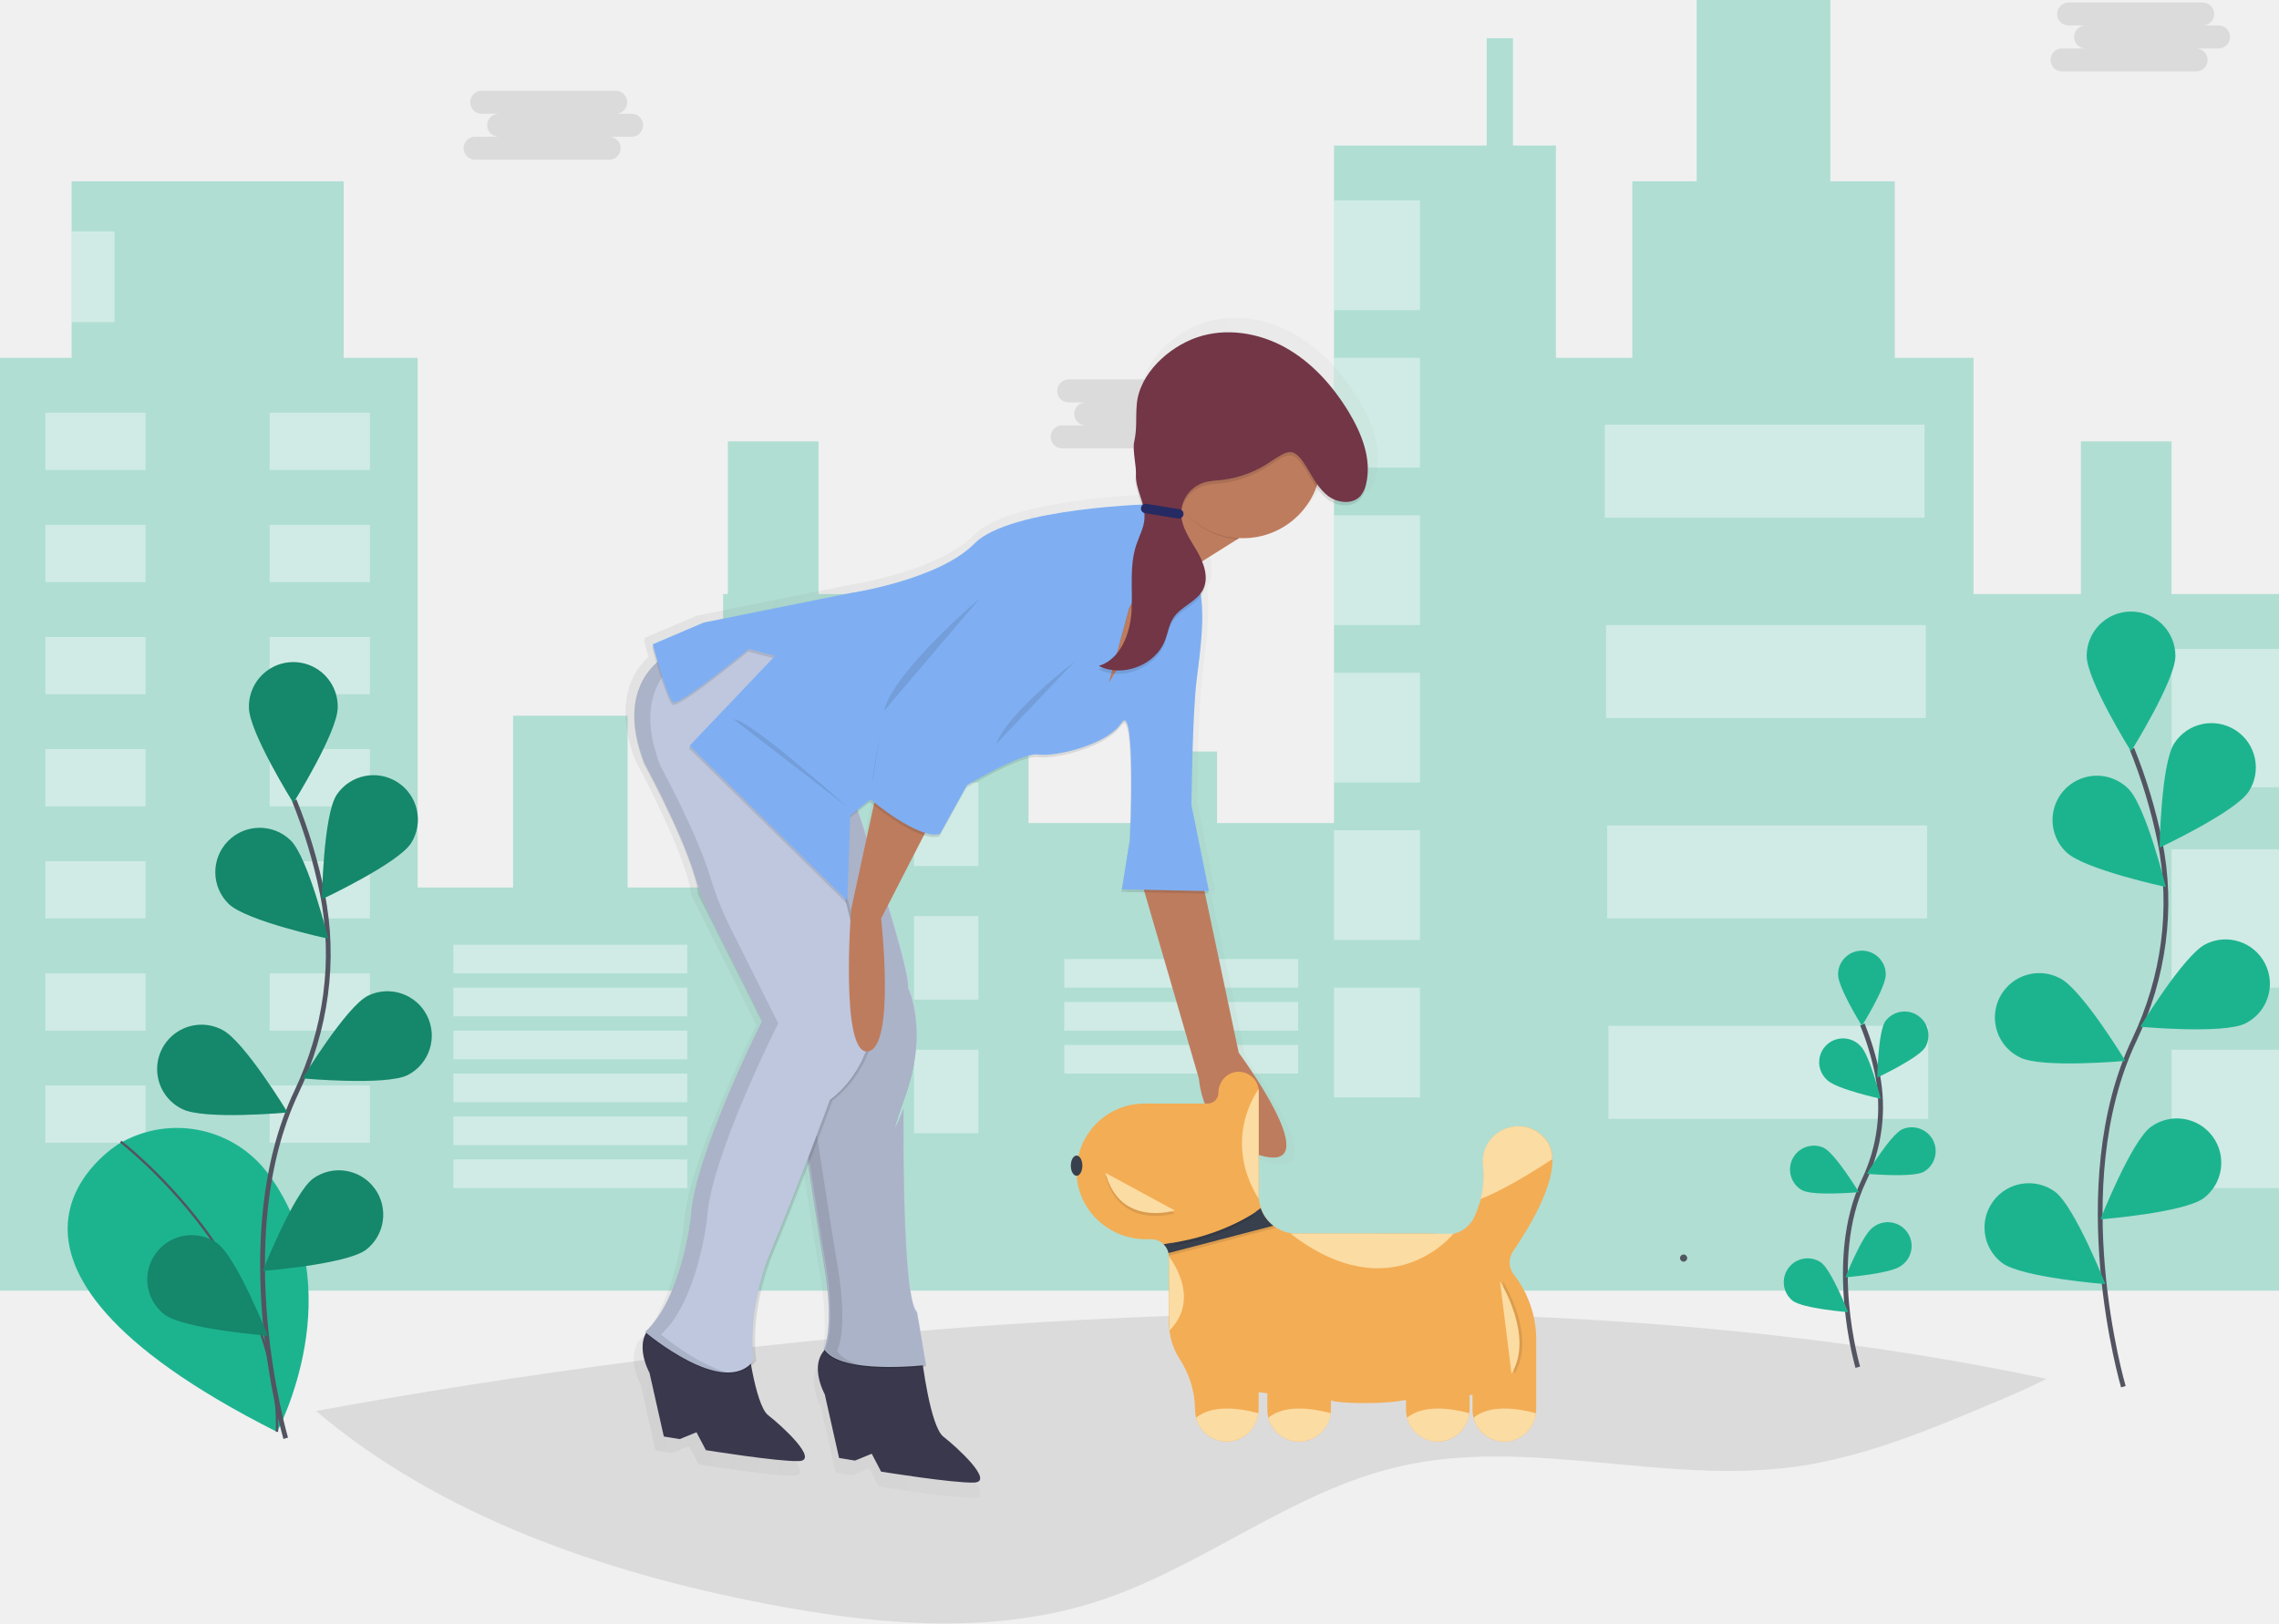
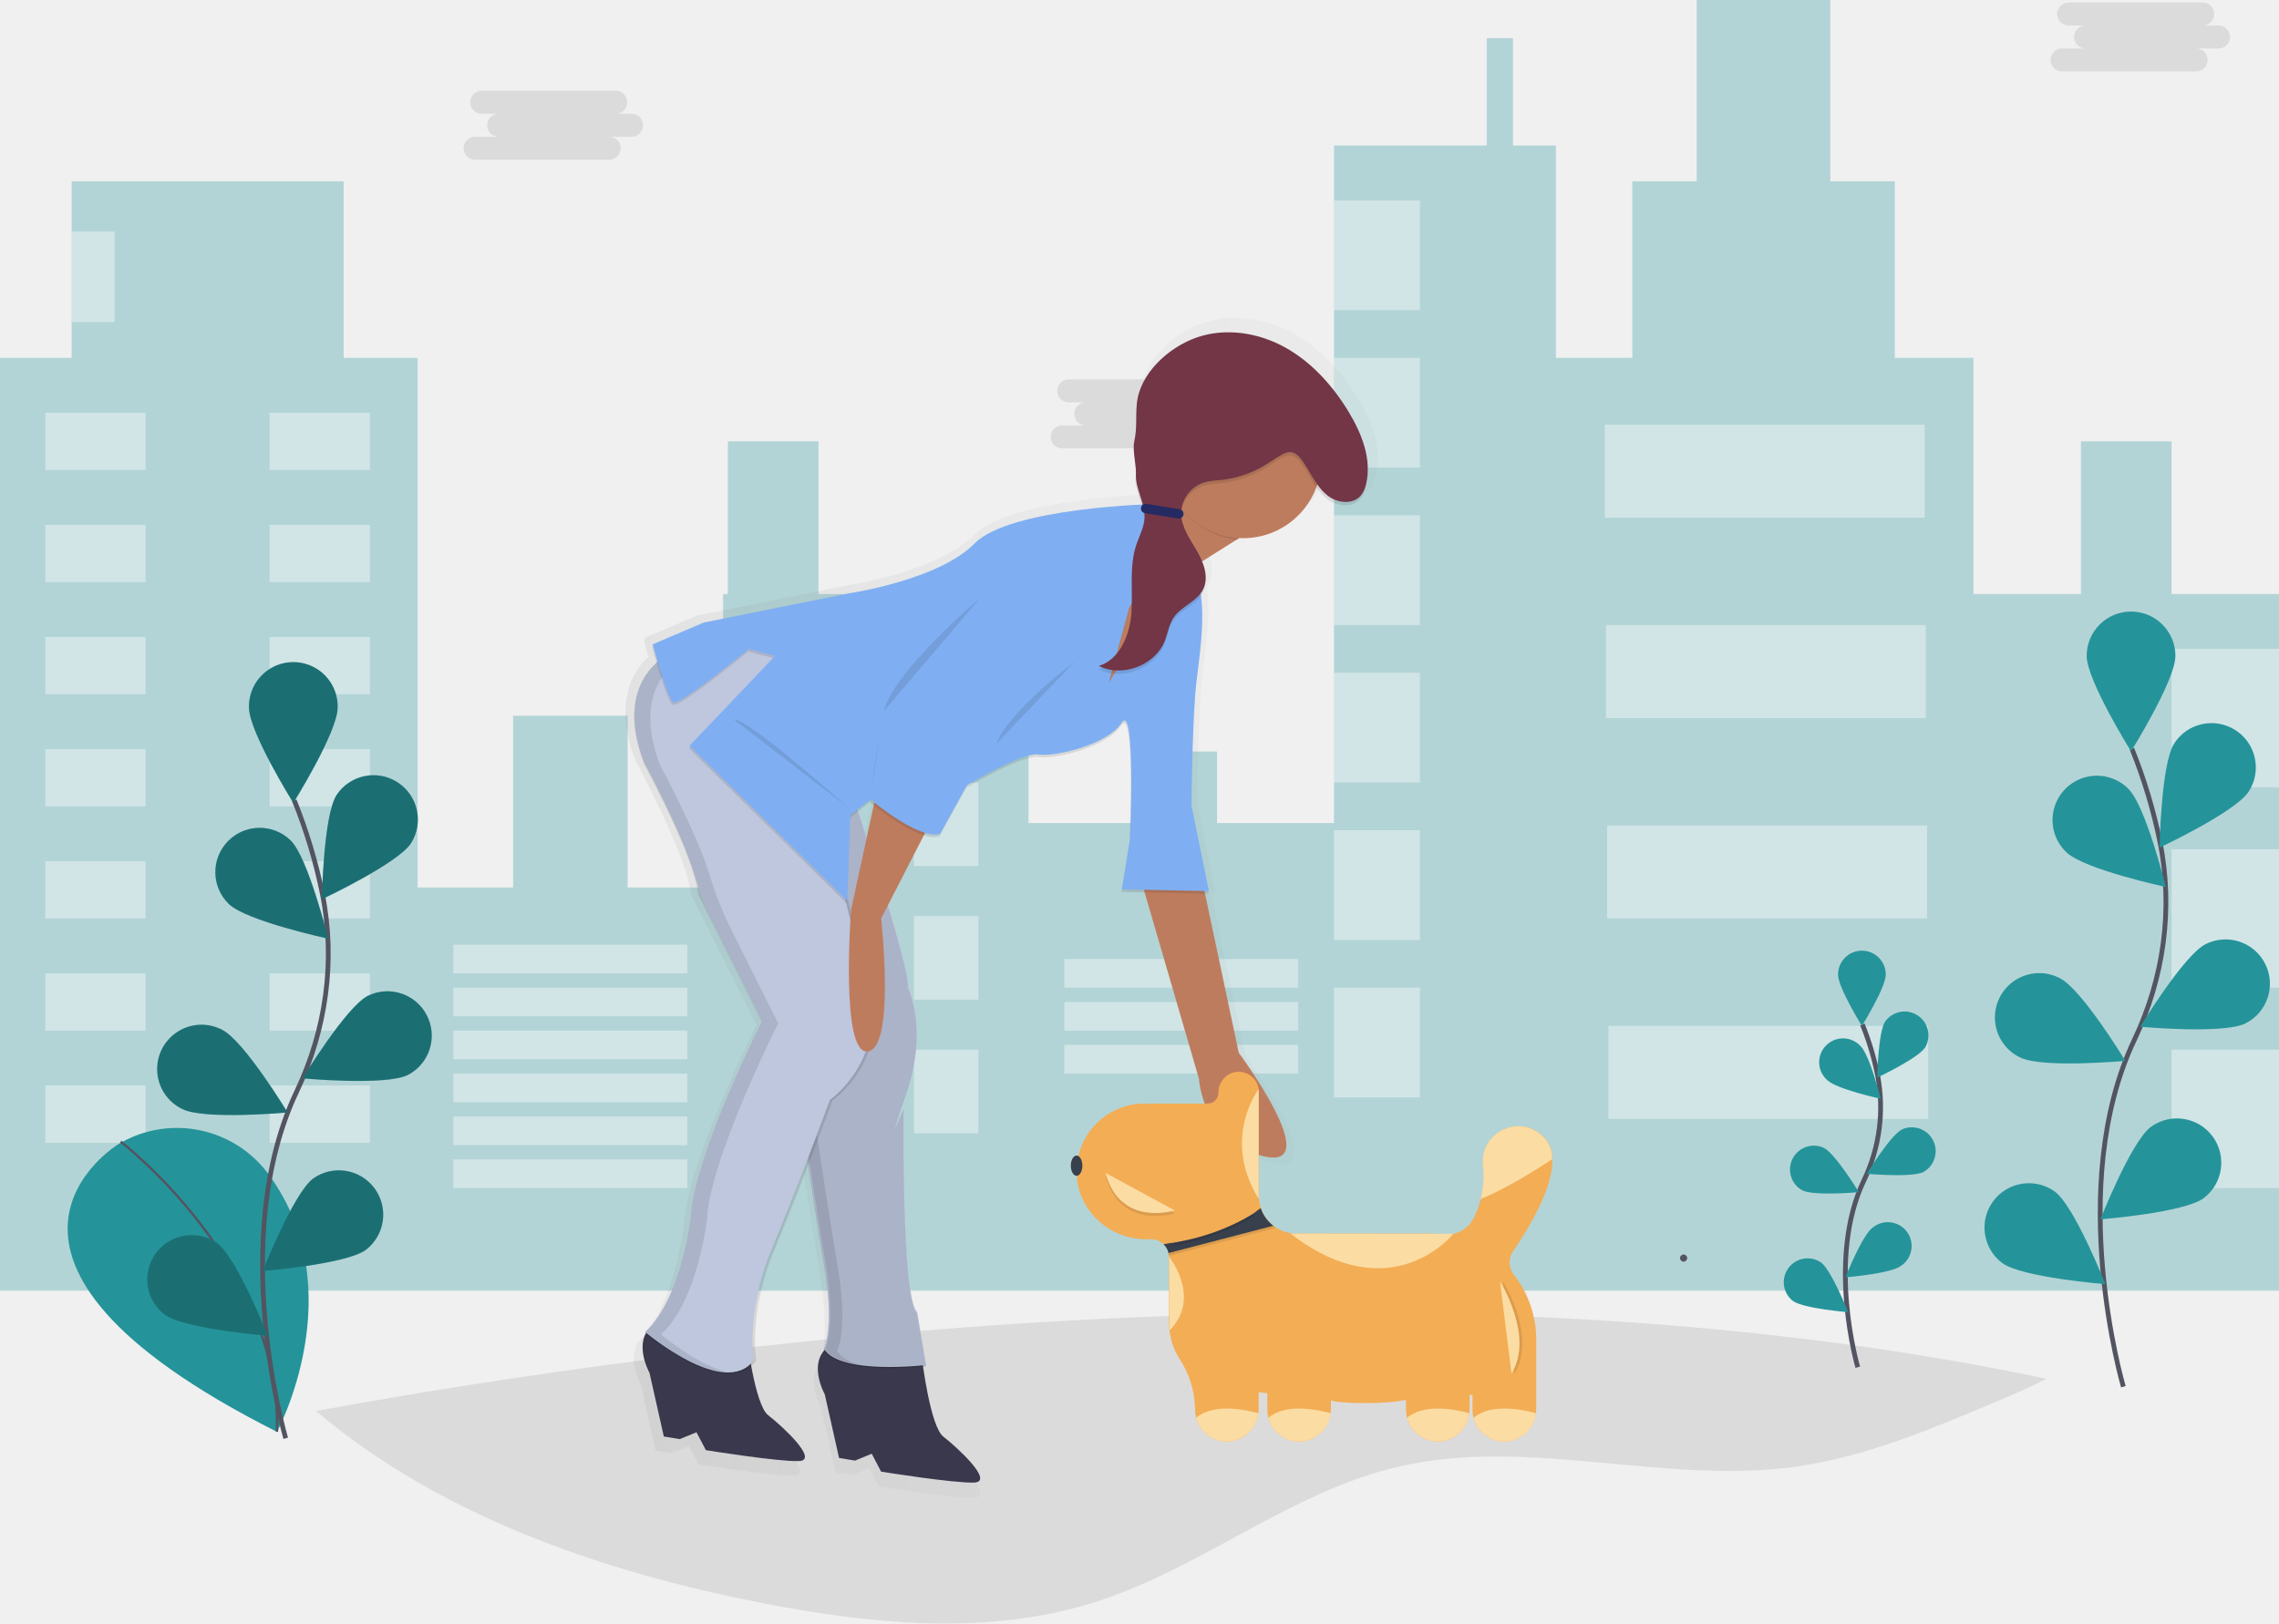
<svg xmlns="http://www.w3.org/2000/svg" id="b5b072d9-b5a4-4f96-a9a9-2e33ee6d5cf1" data-name="Layer 1" width="955" height="680.5" viewBox="0 0 955 680.5">
  <defs>
    <linearGradient id="a5ac7b16-889c-4327-95b5-489bb9690718" x1="380.51" y1="452.69" x2="687.26" y2="452.69" gradientTransform="translate(72.62 -49.07) rotate(9.18)" gradientUnits="userSpaceOnUse">
      <stop offset="0" stop-color="gray" stop-opacity="0.25" />
      <stop offset="0.54" stop-color="gray" stop-opacity="0.12" />
      <stop offset="1" stop-color="gray" stop-opacity="0.1" />
    </linearGradient>
  </defs>
  <path d="M980.07,687.7c-7.12,3.67-14.58,6.84-21.93,9.95-27.19,11.47-54.8,23.06-84,27C819.27,732,762.66,712,708.76,724.48c-45.15,10.42-82.49,42.35-126.6,56.57-20.51,6.61-41.85,9.2-63.38,9.2H516c-2.65,0-5.29-.1-7.94-.2-21.83-.82-43.75-4-65.15-8.17-67.57-13-136.34-36.83-188-80.7C405.33,673.69,715.18,631.51,980.07,687.7Z" transform="translate(-122.5 -109.75)" fill="#252223" opacity="0.1" />
-   <polygon points="910 249 910 185 872 185 872 249 827 249 827 150 794 150 794 76 767 76 767 0 711 0 711 76 684 76 684 150 652 150 652 61 634 61 634 16 623 16 623 61 559 61 559 345 510 345 510 315 480 315 480 345 431 345 431 249 343 249 343 185 305 185 305 249 303 249 303 372 263 372 263 300 215 300 215 372 175 372 175 150 144 150 144 76 30 76 30 150 0 150 0 541 175 541 303 541 431 541 559 541 652 541 827 541 955 541 955 249 910 249" fill="#1cb48f" opacity="0.3" />
+   <polygon points="910 249 910 185 872 185 872 249 827 249 827 150 794 150 794 76 767 76 767 0 711 0 711 76 684 76 684 150 652 150 652 61 634 61 634 16 623 16 623 61 559 61 559 345 510 345 510 315 480 315 480 345 431 345 431 249 343 249 343 185 305 185 305 249 303 249 303 372 263 372 263 300 215 300 215 372 175 372 175 150 144 150 144 76 30 76 30 150 0 150 0 541 175 541 303 541 431 541 559 541 652 541 827 541 955 541 955 249 910 249" fill="#24949a" opacity="0.3" />
  <rect x="19" y="173" width="42" height="24" fill="#fff" opacity="0.4" />
  <rect x="235.5" y="282.75" width="42" height="24" transform="translate(390.5 479.75) rotate(-180)" fill="#fff" opacity="0.4" />
  <rect x="19" y="220" width="42" height="24" fill="#fff" opacity="0.4" />
  <rect x="235.5" y="329.75" width="42" height="24" transform="translate(390.5 573.75) rotate(-180)" fill="#fff" opacity="0.4" />
  <rect x="19" y="267" width="42" height="24" fill="#fff" opacity="0.4" />
  <rect x="235.5" y="376.75" width="42" height="24" transform="translate(390.5 667.75) rotate(-180)" fill="#fff" opacity="0.4" />
  <rect x="19" y="314" width="42" height="24" fill="#fff" opacity="0.4" />
  <rect x="235.5" y="423.75" width="42" height="24" transform="translate(390.5 761.75) rotate(-180)" fill="#fff" opacity="0.4" />
  <rect x="19" y="361" width="42" height="24" fill="#fff" opacity="0.4" />
  <rect x="235.5" y="470.75" width="42" height="24" transform="translate(390.5 855.75) rotate(-180)" fill="#fff" opacity="0.4" />
  <rect x="19" y="408" width="42" height="24" fill="#fff" opacity="0.4" />
  <rect x="235.5" y="517.75" width="42" height="24" transform="translate(390.5 949.75) rotate(-180)" fill="#fff" opacity="0.4" />
  <rect x="19" y="455" width="42" height="24" fill="#fff" opacity="0.4" />
  <rect x="235.5" y="564.75" width="42" height="24" transform="translate(390.5 1043.75) rotate(-180)" fill="#fff" opacity="0.4" />
  <rect x="190" y="396" width="98" height="12" fill="#fff" opacity="0.4" />
  <rect x="190" y="414" width="98" height="12" fill="#fff" opacity="0.4" />
  <rect x="190" y="432" width="98" height="12" fill="#fff" opacity="0.4" />
  <rect x="446" y="402" width="98" height="12" fill="#fff" opacity="0.4" />
  <rect x="446" y="420" width="98" height="12" fill="#fff" opacity="0.4" />
  <rect x="446" y="438" width="98" height="12" fill="#fff" opacity="0.4" />
  <rect x="190" y="450" width="98" height="12" fill="#fff" opacity="0.4" />
  <rect x="190" y="468" width="98" height="12" fill="#fff" opacity="0.4" />
  <rect x="190" y="486" width="98" height="12" fill="#fff" opacity="0.4" />
  <rect x="324" y="272" width="27" height="35" fill="#fff" opacity="0.4" />
  <rect x="505.5" y="381.75" width="27" height="35" transform="translate(915.5 688.75) rotate(-180)" fill="#fff" opacity="0.4" />
  <rect x="324" y="328" width="27" height="35" fill="#fff" opacity="0.4" />
  <rect x="505.5" y="437.75" width="27" height="35" transform="translate(915.5 800.75) rotate(-180)" fill="#fff" opacity="0.4" />
  <rect x="324" y="384" width="27" height="35" fill="#fff" opacity="0.4" />
  <rect x="505.5" y="493.75" width="27" height="35" transform="translate(915.5 912.75) rotate(-180)" fill="#fff" opacity="0.4" />
  <rect x="324" y="440" width="27" height="35" fill="#fff" opacity="0.4" />
  <rect x="505.5" y="549.75" width="27" height="35" transform="translate(915.5 1024.75) rotate(-180)" fill="#fff" opacity="0.4" />
  <rect x="559" y="84" width="36" height="46" fill="#fff" opacity="0.4" />
  <rect x="559" y="150" width="36" height="46" fill="#fff" opacity="0.4" />
  <rect x="559" y="216" width="36" height="46" fill="#fff" opacity="0.4" />
  <rect x="559" y="282" width="36" height="46" fill="#fff" opacity="0.4" />
  <rect x="559" y="348" width="36" height="46" fill="#fff" opacity="0.4" />
  <rect x="559" y="414" width="36" height="46" fill="#fff" opacity="0.4" />
  <rect x="672.5" y="178" width="134" height="39" fill="#fff" opacity="0.4" />
  <rect x="673" y="262" width="134" height="39" fill="#fff" opacity="0.4" />
  <rect x="673.5" y="346" width="134" height="39" fill="#fff" opacity="0.4" />
  <rect x="674" y="430" width="134" height="39" fill="#fff" opacity="0.4" />
  <rect x="30" y="97" width="18" height="38" fill="#fff" opacity="0.4" />
  <rect x="910" y="272" width="45" height="58" fill="#fff" opacity="0.4" />
  <rect x="910" y="356" width="45" height="58" fill="#fff" opacity="0.4" />
  <rect x="910" y="440" width="45" height="58" fill="#fff" opacity="0.4" />
-   <path d="M172.17,589.3s-78.73,47.5,66.4,120.63c0,0,32-59.36-3.38-107.76a47.66,47.66,0,0,0-61.84-13.55Z" transform="translate(-122.5 -109.75)" fill="#1cb48f" />
+   <path d="M172.17,589.3s-78.73,47.5,66.4,120.63c0,0,32-59.36-3.38-107.76a47.66,47.66,0,0,0-61.84-13.55Z" transform="translate(-122.5 -109.75)" fill="#24949a" />
  <path d="M173.08,588.3s67.37,51.55,65.49,121.63" transform="translate(-122.5 -109.75)" fill="none" stroke="#535461" stroke-miterlimit="10" />
  <path d="M242.23,712.63s-24.67-83.76,4.63-145.41c12.29-25.87,16.37-54.92,10.69-83a221.91,221.91,0,0,0-11.75-39" transform="translate(-122.5 -109.75)" fill="none" stroke="#535461" stroke-miterlimit="10" stroke-width="2" />
-   <path d="M264,406.31c0,10.26-18.58,40-18.58,40s-18.59-29.77-18.59-40a18.59,18.59,0,1,1,37.17,0Z" transform="translate(-122.5 -109.75)" fill="#1cb48f" />
-   <path d="M294.76,463.17c-5.58,8.62-37.36,23.5-37.36,23.5s.57-35.09,6.15-43.7a18.59,18.59,0,0,1,31.21,20.2Z" transform="translate(-122.5 -109.75)" fill="#1cb48f" />
-   <path d="M293.41,560.34c-9.16,4.62-44.11,1.42-44.11,1.42s18.21-30,27.38-34.62a18.59,18.59,0,0,1,16.73,33.2Z" transform="translate(-122.5 -109.75)" fill="#1cb48f" />
-   <path d="M275.84,633.63c-8.25,6.1-43.23,8.86-43.23,8.86s12.87-32.65,21.13-38.75a18.59,18.59,0,0,1,22.1,29.89Z" transform="translate(-122.5 -109.75)" fill="#1cb48f" />
-   <path d="M218.37,488.66c7.36,7.15,41.67,14.56,41.67,14.56s-8.4-34.07-15.77-41.22a18.58,18.58,0,1,0-25.9,26.66Z" transform="translate(-122.5 -109.75)" fill="#1cb48f" />
-   <path d="M198.91,574.63c9.16,4.63,44.11,1.43,44.11,1.43s-18.21-30-27.37-34.62a18.59,18.59,0,1,0-16.74,33.19Z" transform="translate(-122.5 -109.75)" fill="#1cb48f" />
-   <path d="M191.46,660.79c8.25,6.1,43.24,8.86,43.24,8.86S221.82,637,213.56,630.9a18.59,18.59,0,0,0-22.1,29.89Z" transform="translate(-122.5 -109.75)" fill="#1cb48f" />
+   <path d="M264,406.31c0,10.26-18.58,40-18.58,40s-18.59-29.77-18.59-40a18.59,18.59,0,1,1,37.17,0Z" transform="translate(-122.5 -109.75)" fill="#24949a" />
+   <path d="M294.76,463.17c-5.58,8.62-37.36,23.5-37.36,23.5s.57-35.09,6.15-43.7a18.59,18.59,0,0,1,31.21,20.2Z" transform="translate(-122.5 -109.75)" fill="#24949a" />
+   <path d="M293.41,560.34c-9.16,4.62-44.11,1.42-44.11,1.42s18.21-30,27.38-34.62a18.59,18.59,0,0,1,16.73,33.2Z" transform="translate(-122.5 -109.75)" fill="#24949a" />
+   <path d="M275.84,633.63c-8.25,6.1-43.23,8.86-43.23,8.86s12.87-32.65,21.13-38.75a18.59,18.59,0,0,1,22.1,29.89Z" transform="translate(-122.5 -109.75)" fill="#24949a" />
+   <path d="M218.37,488.66c7.36,7.15,41.67,14.56,41.67,14.56s-8.4-34.07-15.77-41.22a18.58,18.58,0,1,0-25.9,26.66Z" transform="translate(-122.5 -109.75)" fill="#24949a" />
+   <path d="M198.91,574.63c9.16,4.63,44.11,1.43,44.11,1.43s-18.21-30-27.37-34.62a18.59,18.59,0,1,0-16.74,33.19Z" transform="translate(-122.5 -109.75)" fill="#24949a" />
+   <path d="M191.46,660.79c8.25,6.1,43.24,8.86,43.24,8.86S221.82,637,213.56,630.9a18.59,18.59,0,0,0-22.1,29.89Z" transform="translate(-122.5 -109.75)" fill="#24949a" />
  <path d="M264,406.31c0,10.26-18.58,40-18.58,40s-18.59-29.77-18.59-40a18.59,18.59,0,1,1,37.17,0Z" transform="translate(-122.5 -109.75)" opacity="0.25" />
  <path d="M294.76,463.17c-5.58,8.62-37.36,23.5-37.36,23.5s.57-35.09,6.15-43.7a18.59,18.59,0,0,1,31.21,20.2Z" transform="translate(-122.5 -109.75)" opacity="0.25" />
  <path d="M293.41,560.34c-9.16,4.62-44.11,1.42-44.11,1.42s18.21-30,27.38-34.62a18.59,18.59,0,0,1,16.73,33.2Z" transform="translate(-122.5 -109.75)" opacity="0.25" />
  <path d="M275.84,633.63c-8.25,6.1-43.23,8.86-43.23,8.86s12.87-32.65,21.13-38.75a18.59,18.59,0,0,1,22.1,29.89Z" transform="translate(-122.5 -109.75)" opacity="0.25" />
  <path d="M218.37,488.66c7.36,7.15,41.67,14.56,41.67,14.56s-8.4-34.07-15.77-41.22a18.58,18.58,0,1,0-25.9,26.66Z" transform="translate(-122.5 -109.75)" opacity="0.25" />
  <path d="M198.91,574.63c9.16,4.63,44.11,1.43,44.11,1.43s-18.21-30-27.37-34.62a18.59,18.59,0,1,0-16.74,33.19Z" transform="translate(-122.5 -109.75)" opacity="0.25" />
  <path d="M191.46,660.79c8.25,6.1,43.24,8.86,43.24,8.86S221.82,637,213.56,630.9a18.59,18.59,0,0,0-22.1,29.89Z" transform="translate(-122.5 -109.75)" opacity="0.25" />
  <path d="M1012.28,691s-24.67-83.76,4.63-145.41c12.29-25.87,16.38-54.92,10.7-83a223.63,223.63,0,0,0-11.75-39" transform="translate(-122.5 -109.75)" fill="none" stroke="#535461" stroke-miterlimit="10" stroke-width="2" />
-   <path d="M1034.09,384.68c0,10.26-18.59,40-18.59,40s-18.59-29.77-18.59-40a18.59,18.59,0,1,1,37.18,0Z" transform="translate(-122.5 -109.75)" fill="#1cb48f" />
-   <path d="M1064.81,441.54c-5.58,8.62-37.36,23.5-37.36,23.5s.58-35.09,6.16-43.7a18.58,18.58,0,0,1,31.2,20.2Z" transform="translate(-122.5 -109.75)" fill="#1cb48f" />
-   <path d="M1063.47,538.71c-9.17,4.62-44.12,1.42-44.12,1.42s18.22-30,27.38-34.62a18.59,18.59,0,0,1,16.74,33.2Z" transform="translate(-122.5 -109.75)" fill="#1cb48f" />
-   <path d="M1045.9,612c-8.26,6.1-43.24,8.86-43.24,8.86s12.88-32.65,21.13-38.75A18.59,18.59,0,0,1,1045.9,612Z" transform="translate(-122.5 -109.75)" fill="#1cb48f" />
-   <path d="M988.42,467c7.37,7.15,41.67,14.56,41.67,14.56s-8.4-34.07-15.76-41.22A18.59,18.59,0,1,0,988.42,467Z" transform="translate(-122.5 -109.75)" fill="#1cb48f" />
-   <path d="M969,553c9.17,4.63,44.12,1.43,44.12,1.43s-18.21-30-27.38-34.62A18.59,18.59,0,1,0,969,553Z" transform="translate(-122.5 -109.75)" fill="#1cb48f" />
-   <path d="M961.51,639.16c8.26,6.1,43.24,8.86,43.24,8.86s-12.88-32.64-21.13-38.75a18.59,18.59,0,0,0-22.11,29.89Z" transform="translate(-122.5 -109.75)" fill="#1cb48f" />
+   <path d="M1034.09,384.68c0,10.26-18.59,40-18.59,40s-18.59-29.77-18.59-40a18.59,18.59,0,1,1,37.18,0Z" transform="translate(-122.5 -109.75)" fill="#24949a" />
+   <path d="M1064.81,441.54c-5.58,8.62-37.36,23.5-37.36,23.5s.58-35.09,6.16-43.7a18.58,18.58,0,0,1,31.2,20.2Z" transform="translate(-122.5 -109.75)" fill="#24949a" />
+   <path d="M1063.47,538.71c-9.17,4.62-44.12,1.42-44.12,1.42s18.22-30,27.38-34.62a18.59,18.59,0,0,1,16.74,33.2Z" transform="translate(-122.5 -109.75)" fill="#24949a" />
+   <path d="M1045.9,612c-8.26,6.1-43.24,8.86-43.24,8.86s12.88-32.65,21.13-38.75A18.59,18.59,0,0,1,1045.9,612Z" transform="translate(-122.5 -109.75)" fill="#24949a" />
+   <path d="M988.42,467c7.37,7.15,41.67,14.56,41.67,14.56s-8.4-34.07-15.76-41.22A18.59,18.59,0,1,0,988.42,467Z" transform="translate(-122.5 -109.75)" fill="#24949a" />
+   <path d="M969,553c9.17,4.63,44.12,1.43,44.12,1.43s-18.21-30-27.38-34.62A18.59,18.59,0,1,0,969,553Z" transform="translate(-122.5 -109.75)" fill="#24949a" />
+   <path d="M961.51,639.16c8.26,6.1,43.24,8.86,43.24,8.86s-12.88-32.64-21.13-38.75a18.59,18.59,0,0,0-22.11,29.89Z" transform="translate(-122.5 -109.75)" fill="#24949a" />
  <path d="M901,682.85s-13.26-45,2.49-78.14a71.17,71.17,0,0,0,5.75-44.6,119.74,119.74,0,0,0-6.32-20.94" transform="translate(-122.5 -109.75)" fill="none" stroke="#535461" stroke-miterlimit="10" stroke-width="2" />
-   <path d="M912.72,518.23c0,5.52-10,21.52-10,21.52s-10-16-10-21.52a10,10,0,0,1,20,0Z" transform="translate(-122.5 -109.75)" fill="#1cb48f" />
-   <path d="M929.23,548.79c-3,4.63-20.08,12.63-20.08,12.63s.31-18.86,3.31-23.49a10,10,0,0,1,16.77,10.86Z" transform="translate(-122.5 -109.75)" fill="#1cb48f" />
-   <path d="M928.51,601c-4.93,2.48-23.71.76-23.71.76s9.79-16.12,14.71-18.6a10,10,0,0,1,9,17.84Z" transform="translate(-122.5 -109.75)" fill="#1cb48f" />
-   <path d="M919.06,640.39c-4.43,3.28-23.23,4.76-23.23,4.76s6.92-17.54,11.36-20.82a10,10,0,1,1,11.87,16.06Z" transform="translate(-122.5 -109.75)" fill="#1cb48f" />
-   <path d="M888.18,562.49c4,3.84,22.39,7.82,22.39,7.82s-4.51-18.31-8.47-22.15a10,10,0,1,0-13.92,14.33Z" transform="translate(-122.5 -109.75)" fill="#1cb48f" />
-   <path d="M877.72,608.69c4.93,2.48,23.71.77,23.71.77s-9.79-16.12-14.72-18.61a10,10,0,0,0-9,17.84Z" transform="translate(-122.5 -109.75)" fill="#1cb48f" />
-   <path d="M873.72,655c4.43,3.28,23.23,4.76,23.23,4.76S890,642.21,885.6,638.93A10,10,0,0,0,873.72,655Z" transform="translate(-122.5 -109.75)" fill="#1cb48f" />
+   <path d="M912.72,518.23c0,5.52-10,21.52-10,21.52s-10-16-10-21.52a10,10,0,0,1,20,0Z" transform="translate(-122.5 -109.75)" fill="#24949a" />
+   <path d="M929.23,548.79c-3,4.63-20.08,12.63-20.08,12.63s.31-18.86,3.31-23.49a10,10,0,0,1,16.77,10.86Z" transform="translate(-122.5 -109.75)" fill="#24949a" />
+   <path d="M928.51,601c-4.93,2.48-23.71.76-23.71.76s9.79-16.12,14.71-18.6a10,10,0,0,1,9,17.84Z" transform="translate(-122.5 -109.75)" fill="#24949a" />
+   <path d="M919.06,640.39c-4.43,3.28-23.23,4.76-23.23,4.76s6.92-17.54,11.36-20.82a10,10,0,1,1,11.87,16.06Z" transform="translate(-122.5 -109.75)" fill="#24949a" />
+   <path d="M888.18,562.49c4,3.84,22.39,7.82,22.39,7.82s-4.51-18.31-8.47-22.15a10,10,0,1,0-13.92,14.33Z" transform="translate(-122.5 -109.75)" fill="#24949a" />
+   <path d="M877.72,608.69c4.93,2.48,23.71.77,23.71.77s-9.79-16.12-14.72-18.61a10,10,0,0,0-9,17.84Z" transform="translate(-122.5 -109.75)" fill="#24949a" />
+   <path d="M873.72,655c4.43,3.28,23.23,4.76,23.23,4.76S890,642.21,885.6,638.93A10,10,0,0,0,873.72,655Z" transform="translate(-122.5 -109.75)" fill="#24949a" />
  <path d="M387.18,157.43H380.3a4.82,4.82,0,1,0,0-9.63H324.57a4.82,4.82,0,1,0,0,9.63h6.88a4.82,4.82,0,1,0,0,9.64h-9.63a4.82,4.82,0,1,0,0,9.63h55.73a4.82,4.82,0,1,0,0-9.63h9.63a4.82,4.82,0,1,0,0-9.64Z" transform="translate(-122.5 -109.75)" fill="#252223" opacity="0.1" />
  <path d="M633.18,278.43H626.3a4.82,4.82,0,1,0,0-9.63H570.57a4.82,4.82,0,1,0,0,9.63h6.88a4.82,4.82,0,0,0,0,9.64h-9.63a4.82,4.82,0,1,0,0,9.63h55.73a4.82,4.82,0,1,0,0-9.63h9.63a4.82,4.82,0,1,0,0-9.64Z" transform="translate(-122.5 -109.75)" fill="#252223" opacity="0.1" />
  <path d="M1052.18,120.43h-6.88a4.82,4.82,0,1,0,0-9.63H989.57a4.82,4.82,0,1,0,0,9.63h6.88a4.82,4.82,0,0,0,0,9.64h-9.63a4.82,4.82,0,1,0,0,9.63h55.73a4.82,4.82,0,1,0,0-9.63h9.63a4.82,4.82,0,0,0,0-9.64Z" transform="translate(-122.5 -109.75)" fill="#252223" opacity="0.1" />
  <path d="M828,638.59a1.5,1.5,0,0,0,0-3,1.5,1.5,0,0,0,0,3Z" transform="translate(-122.5 -109.75)" fill="#535461" />
  <g opacity="0.5">
    <path d="M644.53,552.76,630,484.36l1.49,0-.23-1.16h.42l-7.52-37s.38-38.65,2.21-53.6c1.34-10.91,3.46-24.81,1.91-36.51a11,11,0,0,0,.59-1,10.55,10.55,0,0,0,1.14-4,16.49,16.49,0,0,0-1.26-9.65L643.86,332c.34,0,.69.07,1,.09,0-.14-.14-.36-.25-.65a33.6,33.6,0,0,0,33.26-21.85,22.28,22.28,0,0,0,4.87,5.24c4.07,3.05,10.48,3.73,13.87-.06a11.67,11.67,0,0,0,2.43-5.23c.2-.86.34-1.74.46-2.61,1.92-10.22-2.29-20.76-7.72-29.72-6.79-11.19-15.8-21.32-27.25-27.68s-25.5-8.64-37.89-4.4-24.87,15.75-26,28.8c-.56,6.67.24,9.76-1.14,16.31-.69,3.26.8,9.61.78,13.21a16.3,16.3,0,0,0-.24,2c-.2,4,1.39,7.78,2.55,11.62-16.34.82-59.31,4.13-71.72,16.75-15.44,15.69-53.3,21.3-53.3,21.3l-63.05,12.69-22,9.34.25,1-.44.19s.78,2.91,1.9,6.75a28.57,28.57,0,0,0-9.09,17c-1.22,6.79-.57,15.53,3.73,26.68,0,0,21.71,39.87,23.21,55.95l27.4,54.69c-2.35,4.69-25.83,52.09-29.87,78.62a54.21,54.21,0,0,0-.65,5.77s-.15,1.4-.52,3.73c-1.61,9.83-6.7,34-19.13,45.3l0,0h0l.16.14h0l0,0-.36.35.28.24c-3.73,7.13,1.66,16.79,1.66,16.79l6.13,27.38,6.86,1.11,7.22-2.94,4,7.69s31.15,5,40,4.71-7.5-15.29-13.23-19.74c-3.18-2.46-5.67-12.57-7.25-21.08a13.26,13.26,0,0,0,2.23-2.31s-3.81-20,7.66-47.44c4.89-11.68,10.15-25.11,14.6-36.68,2.39,15.54,4.9,31.55,6.75,42.48,2.69,15.83,2.34,25.49,1.51,30.94A18.38,18.38,0,0,1,466.2,680a1.4,1.4,0,0,1,.1.16,2.86,2.86,0,0,1-.19.41c.06.1.12.19.17.29-6.26,7.16.26,18.84.26,18.84L472.67,727l6.86,1.11,7.22-2.94,4,7.69s31.15,5,40,4.71-7.5-15.29-13.24-19.74c-4.47-3.47-7.57-22.1-8.72-30.09.83-.08,1.29-.14,1.29-.14l-.09-.55.19,0-3.92-22.92c-6.7-5.77-5.77-87.74-5.77-87.74s-3.49,8.57-3.6,7.88c.34-1.38,1.6-5.28,4.52-13.59A81.77,81.77,0,0,0,505.2,556c3.17-19.51-2.74-31.44-2.74-31.44.39-3.92-3.74-19.15-8.62-35.37l15.33-29.88a12.22,12.22,0,0,0,6.68.55l11.61-21s24-14.3,30.87-13.19c6.39,1,26.41-3.38,34.15-11.72A15.83,15.83,0,0,0,594,412c6.23-9.55,3.67,49.86,3.67,49.86l-3.33,20.58-.18,1.14,9.93.2,23.4,80.26s1.47,27.22,28.06,33.27S644.53,552.76,644.53,552.76ZM484.7,460c-1.44-4.44-2.7-8.27-3.65-11.14L486,445s.62.52,1.67,1.35Z" transform="translate(-122.5 -109.75)" fill="url(#a5ac7b16-889c-4327-95b5-489bb9690718)" />
  </g>
  <path d="M508.83,679.06s3.39,28.56,9,32.9,21.53,18.91,12.9,19.23-39-4.58-39-4.58l-3.93-7.5-7,2.86-6.69-1.08-6-26.69s-8.42-15.08,3.43-21.17S508.83,679.06,508.83,679.06Z" transform="translate(-122.5 -109.75)" fill="#3a384d" />
  <path d="M480.34,444.91S503.89,515,503,524c0,0,8.63,17.4-.89,44.45s-1,6.13-1,6.13-.9,79.89,5.62,85.52l3.82,22.34s-36.72,4.36-42.9-6.93c0,0,4.78-8.37.1-36S454.05,551,454.05,551L429.61,412.13Z" transform="translate(-122.5 -109.75)" opacity="0.1" />
  <path d="M480.43,444.35s23.55,70.13,22.66,79.13c0,0,8.63,17.4-.89,44.45s-1,6.13-1,6.13-.9,79.9,5.62,85.52l3.82,22.35s-36.72,4.35-42.9-6.94c0,0,4.78-8.37.1-36s-13.71-88.54-13.71-88.54L429.7,411.57Z" transform="translate(-122.5 -109.75)" fill="#bec7de" />
  <path d="M435.76,415.21l23.95,136.14s9,60.91,13.71,88.54-.1,36-.1,36c1.8,3.29,6.17,5.24,11.47,6.37-7.44-.87-14.15-2.9-16.49-7.18,0,0,4.79-8.37.11-36s-13.71-88.54-13.71-88.54L430.26,411.66Z" transform="translate(-122.5 -109.75)" opacity="0.1" />
  <path d="M435.39,670.05s3.38,28.56,9,32.9,21.53,18.91,12.9,19.23-39-4.58-39-4.58l-3.93-7.5-7,2.87-6.69-1.09-6-26.69s-8.42-15.08,3.42-21.17S435.39,670.05,435.39,670.05Z" transform="translate(-122.5 -109.75)" fill="#3a384d" />
  <path d="M480.34,444.91S503.89,515,503,524c0,0,8.63,17.4-.89,44.45s-1,6.13-1,6.13-.9,79.89,5.62,85.52l3.82,22.34s-36.72,4.36-42.9-6.93c0,0,4.78-8.37.1-36S454.05,551,454.05,551L429.61,412.13Z" transform="translate(-122.5 -109.75)" opacity="0.1" />
  <path d="M405.71,383.11s-26.21,10.06-12.11,46.64c0,0,21.17,38.86,22.64,54.54l26.8,53.5s-28.58,56.56-29.85,82.08c0,0-3.82,34.26-19.24,48.34,0,0,33.17,28.23,45.52,11.93,0,0-3.71-19.46,7.48-46.24S471.41,571,471.41,571s32.09-21.69,10.71-66.31l-24-99.35-.39-22.36-18.41-6.4Z" transform="translate(-122.5 -109.75)" opacity="0.1" />
  <path d="M404.51,383.48s-26.21,10.06-12.11,46.64c0,0,21.16,38.87,22.63,54.55l26.8,53.5S413.25,594.72,412,620.25c0,0-3.82,34.25-19.25,48.34,0,0,33.17,28.23,45.53,11.93,0,0-3.72-19.47,7.47-46.24s24.46-62.94,24.46-62.94,32.1-21.69,10.72-66.31l-24-99.35-.39-22.36-18.4-6.4Z" transform="translate(-122.5 -109.75)" opacity="0.1" />
  <path d="M404.6,382.93S378.39,393,392.49,429.57c0,0,15.55,28.55,20.91,46.58a139,139,0,0,0,9,22.49l19.52,39s-28.58,56.56-29.84,82.08c0,0-3.82,34.26-19.25,48.34,0,0,33.17,28.23,45.53,11.93,0,0-3.72-19.46,7.47-46.24s24.46-62.94,24.46-62.94,32.1-21.69,10.72-66.31l-24-99.35-.39-22.36-18.4-6.4Z" transform="translate(-122.5 -109.75)" fill="#bec7de" />
  <path d="M404.6,382.93l33.65-6.57,4.39,1.53L411.29,384s-26.21,10.06-12.11,46.64c0,0,15.54,28.55,20.91,46.58a139,139,0,0,0,9,22.49l19.53,39S420,595.25,418.77,620.77c0,0-3.83,34.26-19.25,48.34,0,0,14.29,12.16,27.6,15.91-14.68-.3-34.29-17-34.29-17,15.43-14.08,19.25-48.34,19.25-48.34,1.26-25.52,29.84-82.08,29.84-82.08l-19.52-39a139,139,0,0,1-9-22.49c-5.36-18-20.91-46.58-20.91-46.58C378.39,393,404.6,382.93,404.6,382.93Z" transform="translate(-122.5 -109.75)" opacity="0.1" />
  <path d="M512.59,454.12l-20.87,40.65s6.12,54.16-5.57,55.7-7-59.44-7-59.44l11.25-51.93Z" transform="translate(-122.5 -109.75)" fill="#be7c5e" />
  <path d="M626.66,480.56,641.58,551s36.62,49.37,10.7,43.47S624.93,562,624.93,562l-25-85.8Z" transform="translate(-122.5 -109.75)" fill="#be7c5e" />
  <path d="M641.53,335.45l-36.9,23.2-13.17-35.29s30.54,2.08,34.1-9.35S641.53,335.45,641.53,335.45Z" transform="translate(-122.5 -109.75)" fill="#be7c5e" />
  <polygon points="500.08 240.37 497.72 230.26 461.35 232.39 446.7 291.2 473.99 292.18 489.27 268.35 497.6 245.11 500.08 240.37" fill="#be7c5e" />
  <path d="M610,339.51l3-16.95s-67.31.84-82.36,16.13-51.95,20.77-51.95,20.77l-61.46,12.36-21.49,9.11s6.06,22.7,8.66,24.27,31.62-22.34,31.62-22.34l11,2.92L411.2,423.44l66.11,65,1.22-35.82L487,446s20.13,17,29.11,14.42l11.32-20.47s23.4-13.94,30.09-12.86c6.23,1,25.75-3.29,33.29-11.42a14.26,14.26,0,0,0,1.44-1.83c6.08-9.31,3.58,48.6,3.58,48.6l-3.42,21.17,36.47.75-7.32-36.06s.37-37.67,2.15-52.25,5-34.63-1.53-47.13l-12.84,12.22L587,397l8.48-31.22Z" transform="translate(-122.5 -109.75)" opacity="0.1" />
  <path d="M610.19,338.39,607,321s-61.09,1.28-76.14,16.57-52,20.76-52,20.76l-61.46,12.37L396,379.82s6.06,22.7,8.66,24.26,31.63-22.33,31.63-22.33l11,2.92-35.82,37.66,66.11,65,1.22-35.83,8.5-6.63s20.13,17,29.11,14.43l11.32-20.47S551,424.89,557.73,426c6.23,1,25.75-3.3,33.29-11.43a14.26,14.26,0,0,0,1.44-1.83c6.08-9.31,3.58,48.61,3.58,48.61l-3.42,21.17,36.47.75-7.32-36.06s.37-37.68,2.15-52.25,5-34.64-1.53-47.13L609.55,360l-22.37,35.83,8.48-31.22Z" transform="translate(-122.5 -109.75)" fill="#7faff2" />
  <path d="M533.14,360.53s-36.41,30.71-40.22,47.25" transform="translate(-122.5 -109.75)" opacity="0.1" />
  <path d="M572.89,387s-28,21.2-33,34.68" transform="translate(-122.5 -109.75)" opacity="0.1" />
  <path d="M491.12,418.92s-2.63,12.72-3.15,19.5" transform="translate(-122.5 -109.75)" opacity="0.1" />
  <path d="M477.81,448.21S435.87,410.56,430,411.33" transform="translate(-122.5 -109.75)" opacity="0.1" />
  <path d="M626,314.65c3.41-10.94,14.93,18.72,15.9,21.27a30.83,30.83,0,0,1-3.27-.36,32.6,32.6,0,0,1-21.76-13.79C621.36,320.36,624.94,318.13,626,314.65Z" transform="translate(-122.5 -109.75)" opacity="0.1" />
  <circle cx="520.91" cy="192.85" r="32.74" fill="#be7c5e" />
  <path d="M670,307.32c2.57,4.23,4.91,8.82,8.88,11.78s10.22,3.63,13.52-.06a11.4,11.4,0,0,0,2.36-5.1c2.42-10.31-1.81-21-7.3-30.09-6.62-10.91-15.41-20.78-26.56-27s-24.86-8.43-36.94-4.29-22,15.2-23,27.92c-.55,6.5,1.09,13.13-.26,19.52-.7,3.33-2.21,6.5-2.38,9.9-.32,6.31,4,12.18,3.61,18.49-.24,3.89-2.23,7.42-3.45,11.13-3,8.94-1.38,18.67-2,28.07s-4.73,19.94-13.73,22.72c9.95,5,23.67-.26,27.72-10.64,1.23-3.17,1.68-6.69,3.55-9.53,3.16-4.8,9.73-6.7,12.38-11.8s.35-11.31-2.55-16.26-6.52-9.93-6.58-15.66a13.78,13.78,0,0,1,9-12.82c2.73-.95,5.68-1,8.55-1.32a45.27,45.27,0,0,0,19.84-7.57C662.35,299.68,664.41,298.12,670,307.32Z" transform="translate(-122.5 -109.75)" opacity="0.1" />
  <path d="M670.21,305.89c2.57,4.24,4.91,8.82,8.88,11.79s10.22,3.63,13.52-.06a11.45,11.45,0,0,0,2.36-5.1c2.42-10.31-1.81-21-7.3-30.09-6.62-10.92-15.41-20.78-26.56-27s-24.86-8.42-36.94-4.29-24.24,15.36-25.31,28.08c-.55,6.5.24,9.51-1.11,15.89-.7,3.33.93,10,.76,13.38-.32,6.31,4,12.18,3.61,18.49-.24,3.89-2.23,7.42-3.45,11.12-3,8.95-1.38,18.68-2,28.08s-4.73,19.93-13.73,22.71c9.95,5,23.67-.26,27.72-10.64,1.23-3.16,1.68-6.68,3.55-9.52,3.16-4.8,9.73-6.7,12.38-11.8s.35-11.32-2.54-16.27-6.53-9.92-6.59-15.66a13.78,13.78,0,0,1,9-12.81c2.73-.95,5.68-1,8.55-1.32a45.39,45.39,0,0,0,19.84-7.57C662.58,298.25,664.64,296.7,670.21,305.89Z" transform="translate(-122.5 -109.75)" fill="#723647" />
  <rect x="600.5" y="322.05" width="18.03" height="3.95" rx="1.98" transform="translate(1037.04 631.38) rotate(-170.82)" fill="#252a62" />
  <path d="M573.64,601.2c.23,15.66,13.44,28,29.1,28h2.18a7.38,7.38,0,0,1,5.16,2.08,7.14,7.14,0,0,1,2.09,3.66,6.67,6.67,0,0,1,.22,1.73v27.65a27.69,27.69,0,0,0,4.38,15,39.57,39.57,0,0,1,6.52,21.34h0A13.34,13.34,0,0,0,636.87,714c7.32-.13,13.06-6.43,13.06-13.76v-6.91l3.64.42v6.93A13.33,13.33,0,0,0,667.14,714c7.33-.13,13.07-6.43,13.07-13.76v-3.5c3.63,1.52,24.22,1.52,29.93,0l1.55-.12v4A13.34,13.34,0,0,0,725.27,714c7.32-.13,13.06-6.43,13.06-13.76V694.5l1.21-.11v6.3A13.34,13.34,0,0,0,753.12,714a13.56,13.56,0,0,0,13-11.89,16.47,16.47,0,0,0,.12-1.87V671.32a44.31,44.31,0,0,0-9.45-27.4,8.22,8.22,0,0,1-.23-9.7c6.78-9.93,16.81-26.69,16.48-38.57a13,13,0,0,0-3.17-8.79c-.13-.15-.27-.29-.4-.43-9.76-10.22-26.94-2.18-25.45,11.87a39.71,39.71,0,0,1-1,14.05,43.54,43.54,0,0,1-2.73,7.53,12.8,12.8,0,0,1-13.07,7.27,44.6,44.6,0,0,0-5.46-.33h-56a15.73,15.73,0,0,1-14.9-10.67,15.2,15.2,0,0,1-.85-5.07v-43.6a8.48,8.48,0,0,0-8.74-8.48,8.28,8.28,0,0,0-5.85,2.73,9.09,9.09,0,0,0-2.36,6.1,4.48,4.48,0,0,1-4.49,4.49H602.1a28.46,28.46,0,0,0-28.46,28.88Z" transform="translate(-122.5 -109.75)" fill="#f3ad55" />
  <path d="M740,704a13.34,13.34,0,0,0,13.16,10,13.56,13.56,0,0,0,13-11.89C758,699.94,746.82,698.44,740,704Z" transform="translate(-122.5 -109.75)" fill="#fbdca3" />
  <path d="M712.1,704a13.35,13.35,0,0,0,13.17,10,13.55,13.55,0,0,0,12.94-11.89C730.15,699.94,719,698.44,712.1,704Z" transform="translate(-122.5 -109.75)" fill="#fbdca3" />
  <path d="M654,704a13.34,13.34,0,0,0,13.16,10,13.56,13.56,0,0,0,13-11.89C672,699.94,660.84,698.44,654,704Z" transform="translate(-122.5 -109.75)" fill="#fbdca3" />
  <path d="M623.7,704a13.34,13.34,0,0,0,13.17,10,13.55,13.55,0,0,0,12.94-11.89C641.75,699.94,630.57,698.44,623.7,704Z" transform="translate(-122.5 -109.75)" fill="#fbdca3" />
  <path d="M742.94,612.35c9.41-3.78,20.89-10.7,30-16.7a13,13,0,0,0-3.17-8.79c-.13-.15-.27-.29-.4-.43-9.76-10.22-26.94-2.18-25.45,11.87A39.71,39.71,0,0,1,742.94,612.35Z" transform="translate(-122.5 -109.75)" fill="#fbdca3" />
  <path d="M731.55,626.9s-25.91,32.62-68.3-.08" transform="translate(-122.5 -109.75)" fill="#fbdca3" />
  <path d="M649.93,566.27s-15.74,20.59,0,46" transform="translate(-122.5 -109.75)" fill="#fbdca3" />
  <path d="M612.39,636.51s13.87,17.22.18,30.92" transform="translate(-122.5 -109.75)" fill="#fbdca3" />
  <path d="M611.18,632.87c1,1,.68,1.9,1,3.32l45-11.79c-2.42-1.87-5.43-4.08-6.42-7C645.38,621.55,634.71,628.57,611.18,632.87Z" transform="translate(-122.5 -109.75)" opacity="0.1" />
  <path d="M610.08,631.32a7.14,7.14,0,0,1,2.09,3.66l43.89-11.44a15.69,15.69,0,0,1-5.28-7.39C645.38,620.34,633.61,627,610.08,631.32Z" transform="translate(-122.5 -109.75)" fill="#383f4d" />
  <path d="M649.13,618.57S635.4,628.9,612.39,632.1" transform="translate(-122.5 -109.75)" opacity="0.1" />
  <path d="M649.13,617.36s-13.73,10.33-36.74,13.53" transform="translate(-122.5 -109.75)" fill="#f3ad55" />
  <path d="M614.81,618.34s-23,7.27-29.06-15.74Z" transform="translate(-122.5 -109.75)" opacity="0.1" />
  <path d="M614.81,617.13s-23,7.27-29.06-15.74Z" transform="translate(-122.5 -109.75)" fill="#fbdca3" />
  <ellipse cx="451.14" cy="488.61" rx="2.42" ry="4.24" fill="#383f4d" />
  <path d="M757.1,685.55l-4.84-38.75s14.53,23,4.84,38.75" transform="translate(-122.5 -109.75)" opacity="0.1" />
  <path d="M751.05,646.8s14.53,23,4.84,38.75Z" transform="translate(-122.5 -109.75)" fill="#fbdca3" />
</svg>
